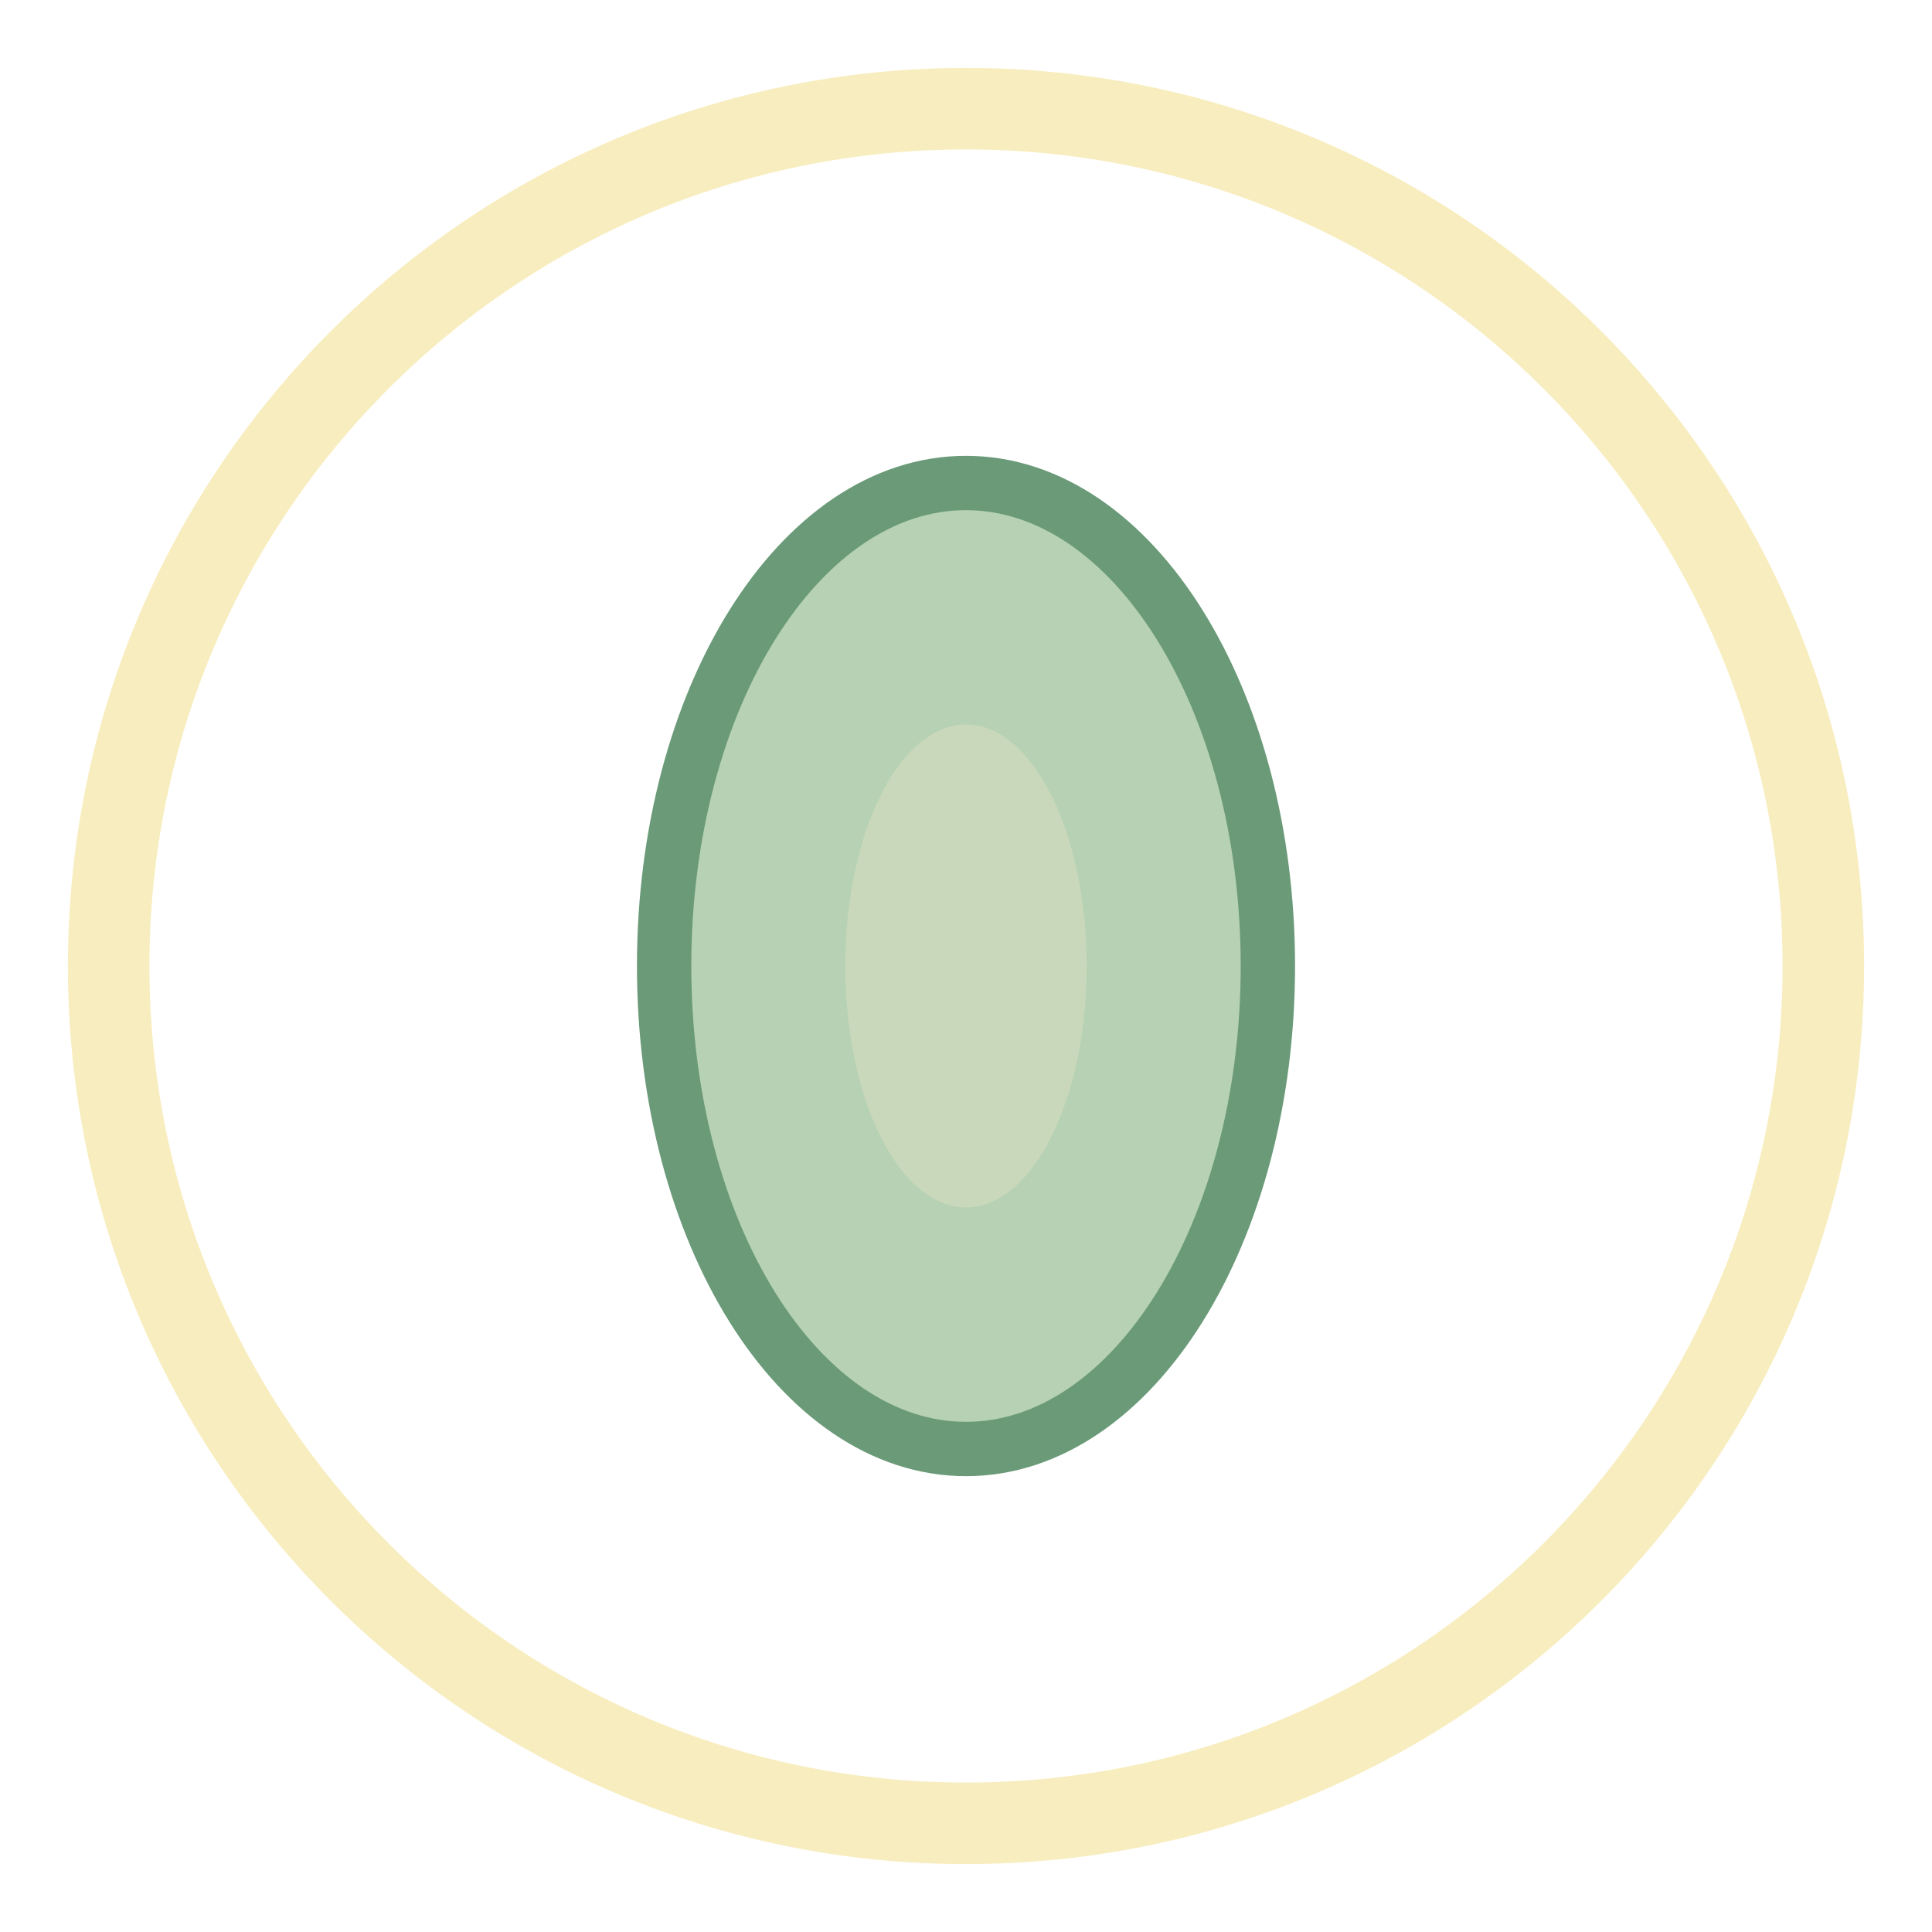
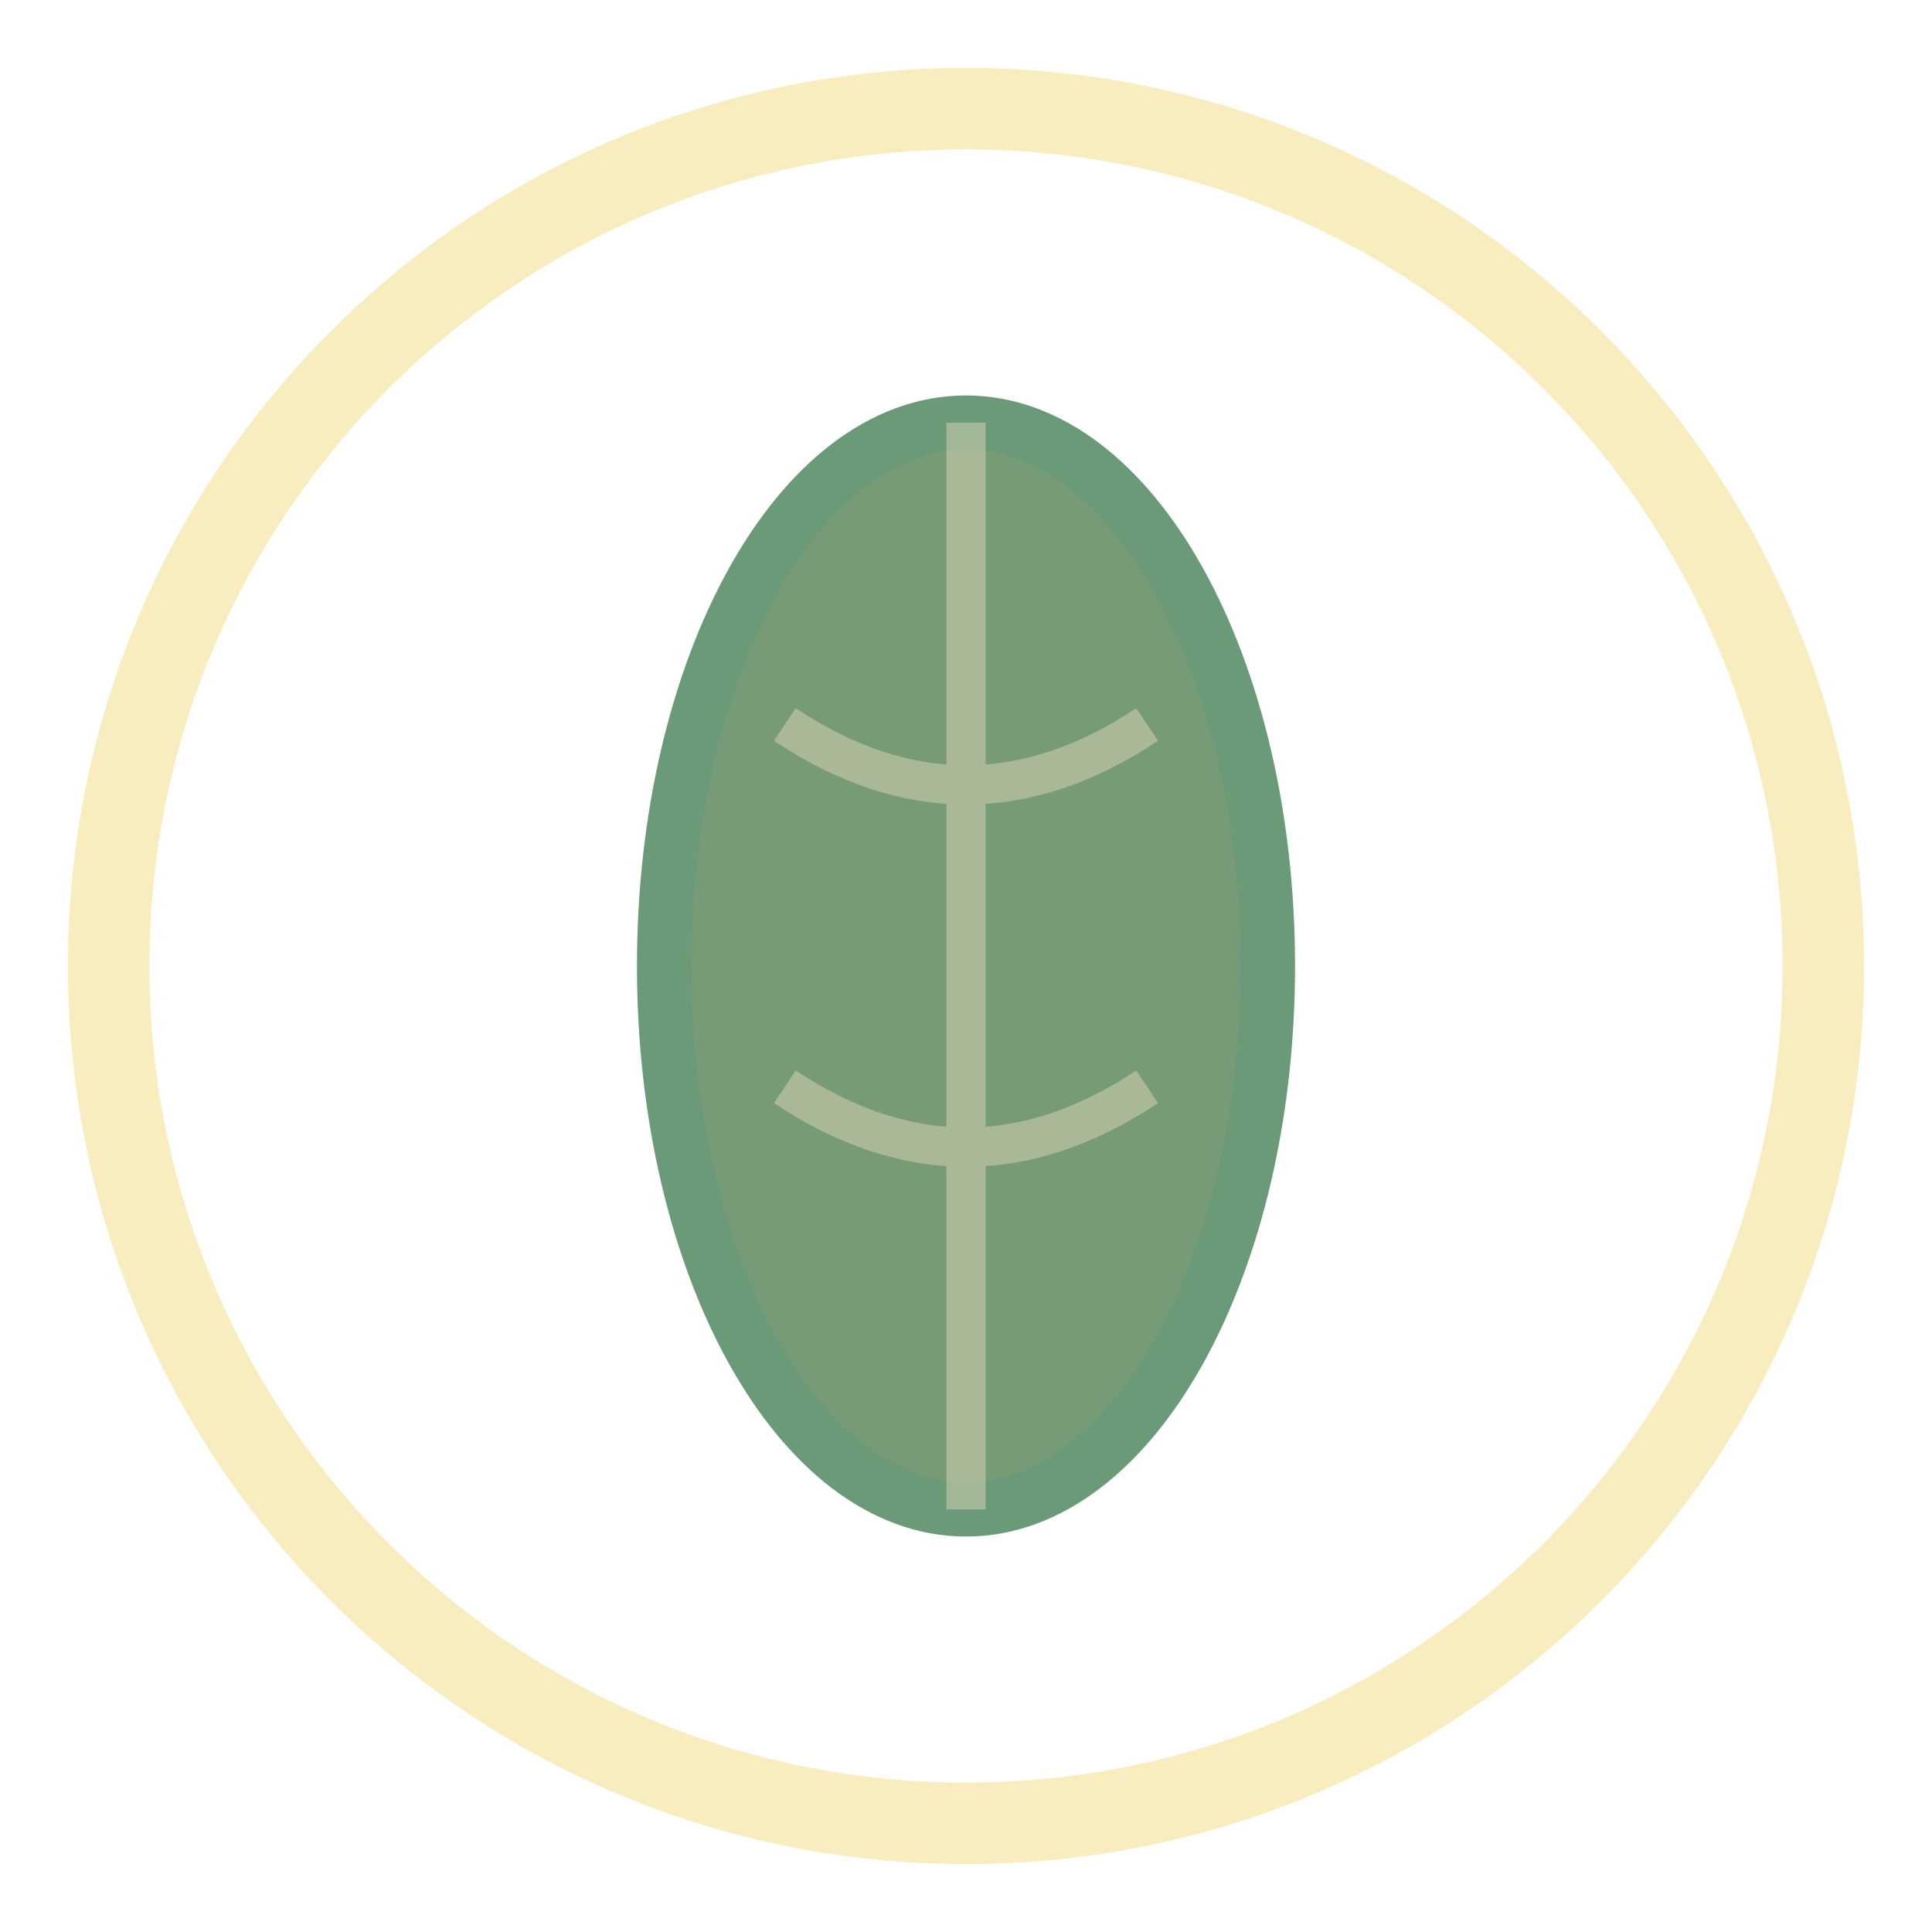
<svg xmlns="http://www.w3.org/2000/svg" viewBox="0 0 32 32" width="32" height="32" role="img" aria-label="Kardamom">
  <circle cx="16" cy="16" r="14.2" fill="none" stroke="#f0d878" stroke-opacity="0.48" stroke-width="1.35" />
-   <ellipse cx="16" cy="16" rx="5" ry="8" fill="#8fb88a" fill-opacity="0.65" stroke="#6a9a78" stroke-width="0.9" />
-   <ellipse cx="16" cy="16" rx="2" ry="4" fill="#f5e6c8" fill-opacity="0.3" />
+   <ellipse cx="16" cy="16" rx="5" ry="9" fill="#4a7a4a" fill-opacity="0.75" stroke="#6a9a78" stroke-width="0.9" />
+   <path d="M16 7 V25 M13 12 Q16 14 19 12 M13 18 Q16 20 19 18" fill="none" stroke="#f5e6c8" stroke-opacity="0.4" stroke-width="0.65" />
</svg>
